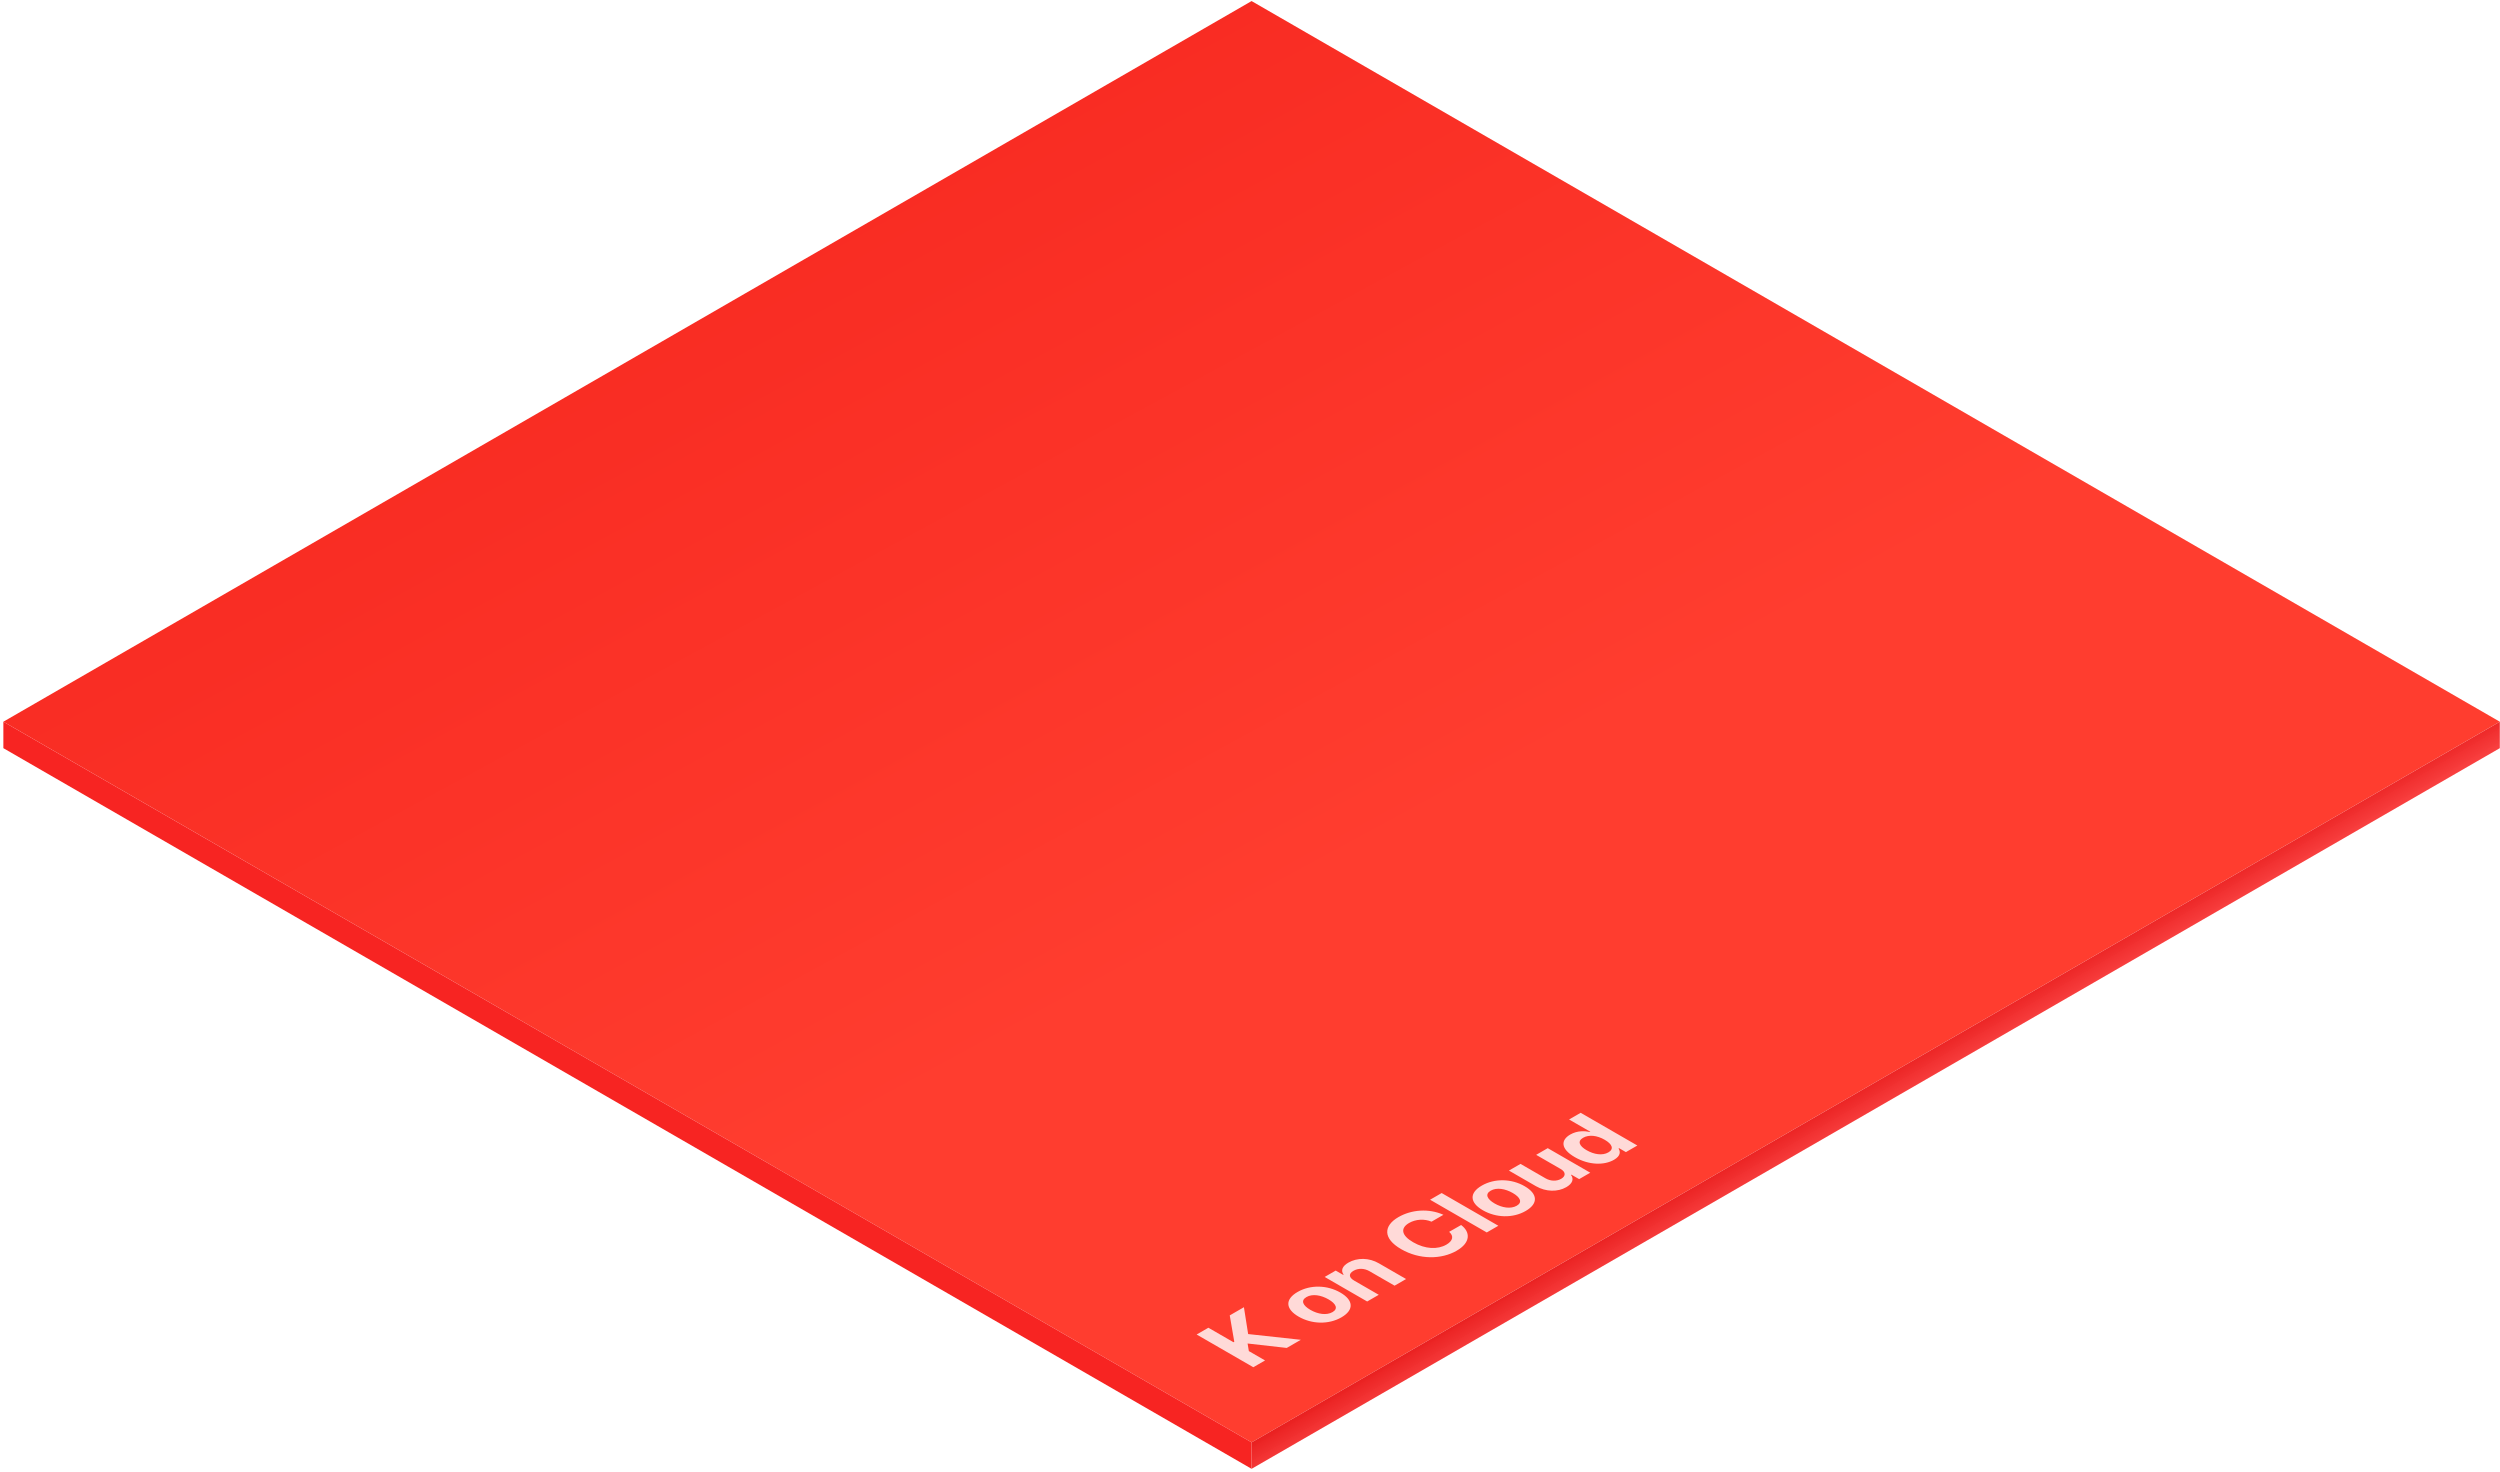
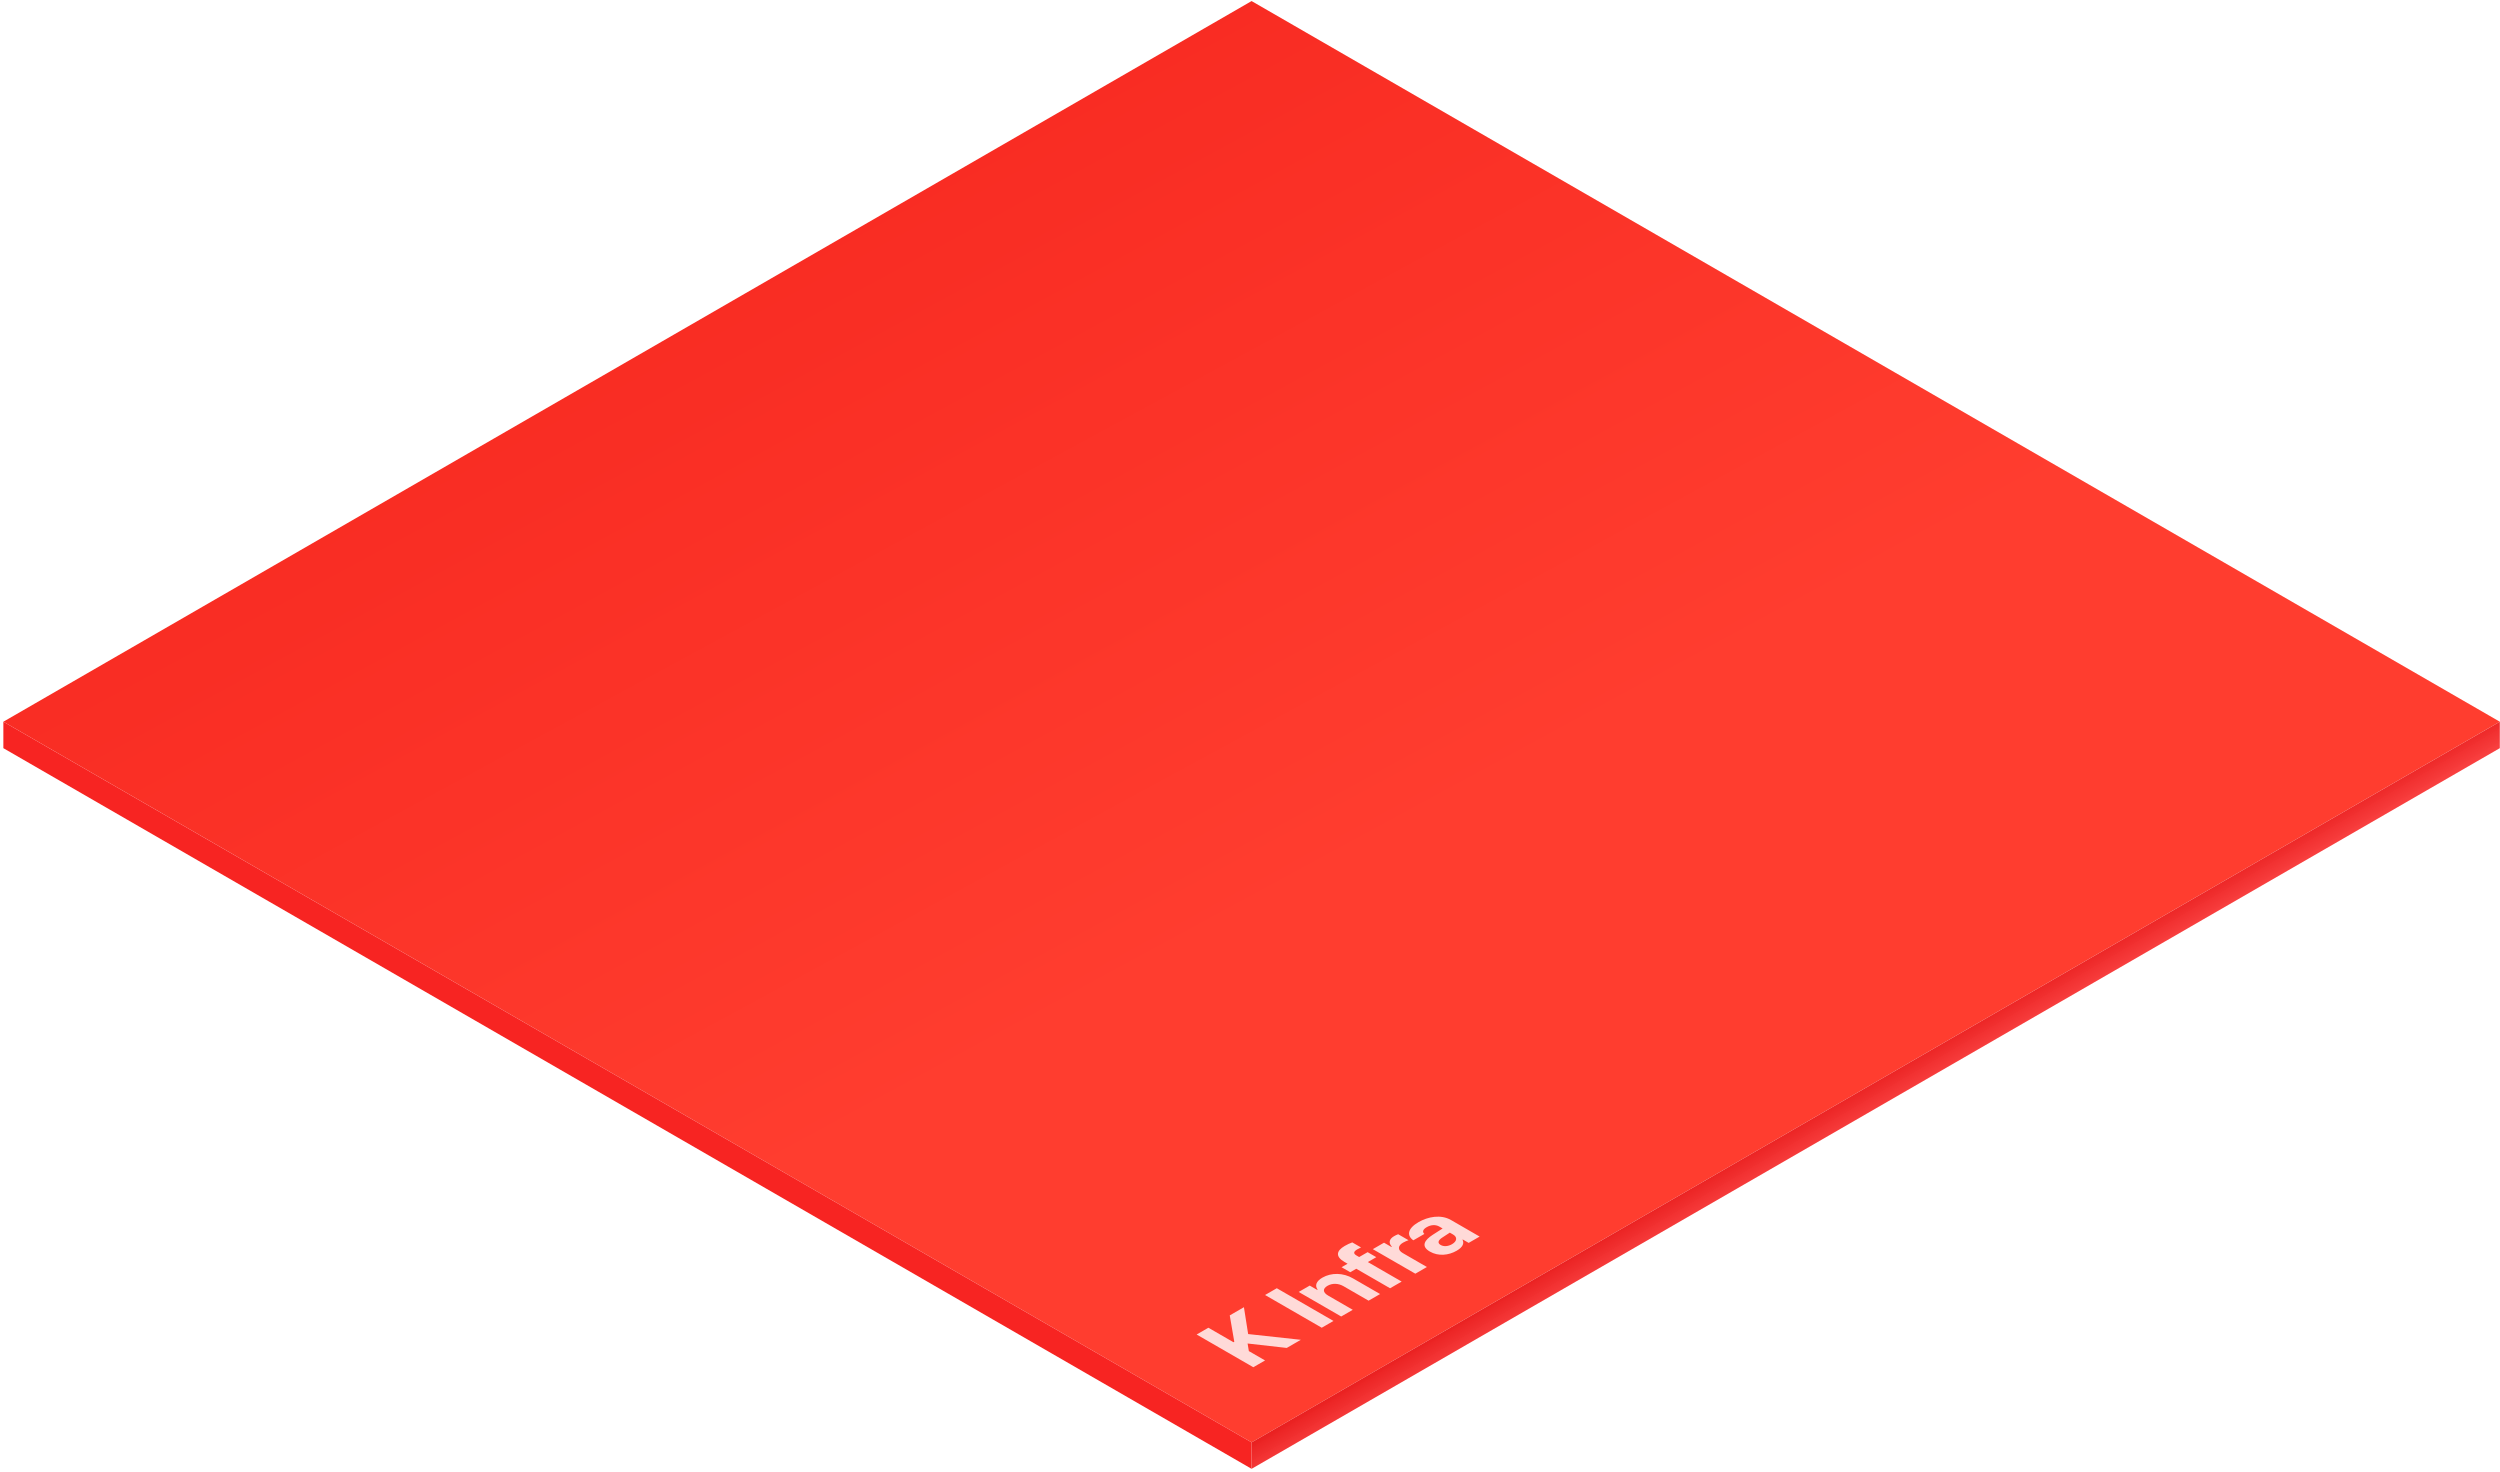
<svg xmlns="http://www.w3.org/2000/svg" width="605" height="356" viewBox="0 0 605 356" fill="none">
-   <rect width="348.8" height="348.8" transform="matrix(0.866025 0.5 -0.866025 0.5 302.882 0.255859)" fill="url(#paint0_linear_1135_632)" />
-   <path d="M0.813 174.656L302.883 349.056V355.456L0.813 181.056V174.656Z" fill="#F72422" />
-   <path d="M302.882 349.057L604.951 174.657V181.057L302.882 355.457V349.057Z" fill="url(#paint1_linear_1135_632)" />
-   <path d="M303.301 330.87L289.586 322.951L292.427 321.311L298.508 324.821L298.698 324.712L297.599 318.325L301.028 316.345L302.051 322.842L314.801 324.231L311.391 326.2L301.918 325.128L302.222 326.965L306.143 329.229L303.301 330.87ZM324.633 318.794C321.527 320.588 317.454 320.468 314.271 318.63C311.088 316.793 310.899 314.452 314.006 312.659C317.113 310.865 321.186 310.963 324.368 312.801C327.551 314.638 327.74 317.001 324.633 318.794ZM322.474 317.526C323.914 316.694 323.307 315.491 321.508 314.452C319.689 313.402 317.605 313.052 316.165 313.884C314.707 314.726 315.294 315.94 317.113 316.99C318.912 318.029 321.015 318.368 322.474 317.526ZM327.712 309.908L333.661 313.342L330.857 314.961L320.57 309.022L323.241 307.479L325.041 308.518L325.155 308.453C324.435 307.49 324.795 306.429 326.31 305.554C328.451 304.318 331.331 304.34 333.718 305.74L340.272 309.525L337.487 311.133L331.425 307.633C330.156 306.9 328.697 306.867 327.542 307.534C326.367 308.212 326.348 309.12 327.712 309.908ZM346.43 295.645C344.687 294.901 342.584 295.043 340.993 295.962C338.852 297.198 339.099 298.959 341.978 300.621C344.933 302.327 347.927 302.415 350.029 301.201C351.602 300.293 351.886 299.123 350.692 298.106L353.591 296.454C355.807 298.106 355.997 300.665 352.511 302.677C348.836 304.799 343.55 304.876 339.08 302.295C334.609 299.713 334.798 296.629 338.417 294.54C341.58 292.713 345.786 292.385 349.309 293.982L346.43 295.645ZM348.884 288.715L362.599 296.634L359.796 298.253L346.08 290.334L348.884 288.715ZM369.221 293.052C366.114 294.846 362.041 294.725 358.858 292.888C355.676 291.05 355.486 288.71 358.593 286.916C361.7 285.122 365.773 285.221 368.955 287.058C372.138 288.896 372.328 291.258 369.221 293.052ZM367.061 291.783C368.501 290.952 367.895 289.749 366.095 288.71C364.276 287.66 362.192 287.31 360.753 288.141C359.294 288.983 359.881 290.197 361.7 291.247C363.5 292.286 365.602 292.625 367.061 291.783ZM377.661 282.885L371.75 279.473L374.554 277.854L384.841 283.793L382.151 285.346L380.294 284.274L380.18 284.34C380.9 285.303 380.597 286.396 379.044 287.293C376.979 288.485 374.118 288.453 371.712 287.063L365.158 283.279L367.961 281.66L374.023 285.16C375.236 285.86 376.714 285.904 377.812 285.27C378.835 284.679 379.063 283.695 377.661 282.885ZM390.591 280.67C388.242 282.027 384.528 282.005 381.1 280.025C377.576 277.991 377.727 275.869 380.001 274.556C381.725 273.561 383.562 273.681 384.775 273.944L384.869 273.889L379.717 270.914L382.52 269.295L396.236 277.214L393.47 278.811L391.822 277.859L391.689 277.936C392.144 278.658 392.258 279.708 390.591 280.67ZM389.227 278.877C390.629 278.067 390.193 276.897 388.336 275.825C386.48 274.753 384.51 274.534 383.108 275.344C381.687 276.164 382.16 277.312 383.96 278.352C385.779 279.402 387.806 279.697 389.227 278.877Z" fill="#FFDAD8" />
+   <rect width="348.8" height="348.8" transform="matrix(0.866025 0.5 -0.866025 0.5 302.883 0.255859)" fill="url(#paint0_linear_1184_1861)" />
+   <path d="M0.812 174.656L302.882 349.056V355.456L0.812 181.056V174.656Z" fill="#F72422" />
+   <path d="M302.883 349.057L604.952 174.657V181.057L302.883 355.457V349.057Z" fill="url(#paint1_linear_1184_1861)" />
+   <path d="M303.302 330.87L289.587 322.951L292.428 321.311L298.509 324.821L298.699 324.712L297.6 318.325L301.029 316.345L302.052 322.842L314.802 324.231L311.392 326.2L301.919 325.128L302.223 326.965L306.144 329.229L303.302 330.87ZM308.986 311.751L322.702 319.669L319.86 321.31L306.145 313.391L308.986 311.751ZM321.424 313.539L327.372 316.973L324.568 318.592L314.282 312.653L316.953 311.111L318.753 312.15L318.866 312.084C318.146 311.122 318.506 310.061 320.022 309.186C322.163 307.95 325.042 307.972 327.429 309.372L333.984 313.156L331.199 314.764L325.137 311.264C323.868 310.531 322.409 310.498 321.253 311.165C320.079 311.843 320.06 312.751 321.424 313.539ZM330.963 303.022L333.065 304.236L331.019 305.417L339.203 310.142L336.4 311.761L328.216 307.036L326.757 307.878L324.654 306.664L326.113 305.822L325.336 305.374C323.176 304.127 323.347 302.716 325.412 301.524C326.056 301.152 326.643 300.878 327.249 300.66L329.371 301.885C328.935 302.092 328.613 302.257 328.462 302.344C327.553 302.869 327.439 303.35 328.291 303.842L328.917 304.203L330.963 303.022ZM342.509 308.234L332.223 302.295L334.932 300.731L336.713 301.759L336.826 301.693C335.936 300.741 336.22 299.812 337.376 299.145C337.66 298.981 338.058 298.795 338.361 298.685L340.861 300.129C340.52 300.238 339.914 300.501 339.516 300.731C338.247 301.463 338.209 302.513 339.459 303.235L345.313 306.615L342.509 308.234ZM346.024 302.88C343.732 301.556 344.831 300.047 346.687 298.844C347.379 298.39 348.695 297.553 349.112 297.29L348.278 296.809C347.407 296.328 346.308 296.372 345.266 296.973C344.319 297.52 344.149 298.122 344.698 298.614L342.027 300.156C340.417 299.03 340.568 297.323 343.296 295.748C345.531 294.458 348.657 293.812 351.139 295.245L358.073 299.248L355.42 300.78L354 299.959L353.924 300.003C354.36 300.845 354.056 301.786 352.522 302.672C350.552 303.809 348.07 304.061 346.024 302.88ZM348.638 301.283C349.434 301.742 350.495 301.611 351.385 301.097C352.655 300.364 352.711 299.347 351.613 298.734L350.855 298.297C350.448 298.554 349.32 299.281 348.885 299.587C348.013 300.2 347.843 300.823 348.638 301.283Z" fill="#FFDAD8" />
  <defs>
-     <linearGradient id="paint0_linear_1135_632" x1="223.392" y1="209.069" x2="-442.364" y2="188.685" gradientUnits="userSpaceOnUse">
+     <linearGradient id="paint0_linear_1184_1861" x1="223.392" y1="209.069" x2="-442.364" y2="188.685" gradientUnits="userSpaceOnUse">
      <stop stop-color="#FF3D2F" />
      <stop offset="1" stop-color="#EC0C0C" />
    </linearGradient>
-     <linearGradient id="paint1_linear_1135_632" x1="-176.781" y1="626.993" x2="-169.733" y2="639.008" gradientUnits="userSpaceOnUse">
+     <linearGradient id="paint1_linear_1184_1861" x1="-176.78" y1="626.993" x2="-169.732" y2="639.008" gradientUnits="userSpaceOnUse">
      <stop stop-color="#E31313" />
      <stop offset="1" stop-color="#FF4A4A" stop-opacity="0.98" />
    </linearGradient>
  </defs>
</svg>
